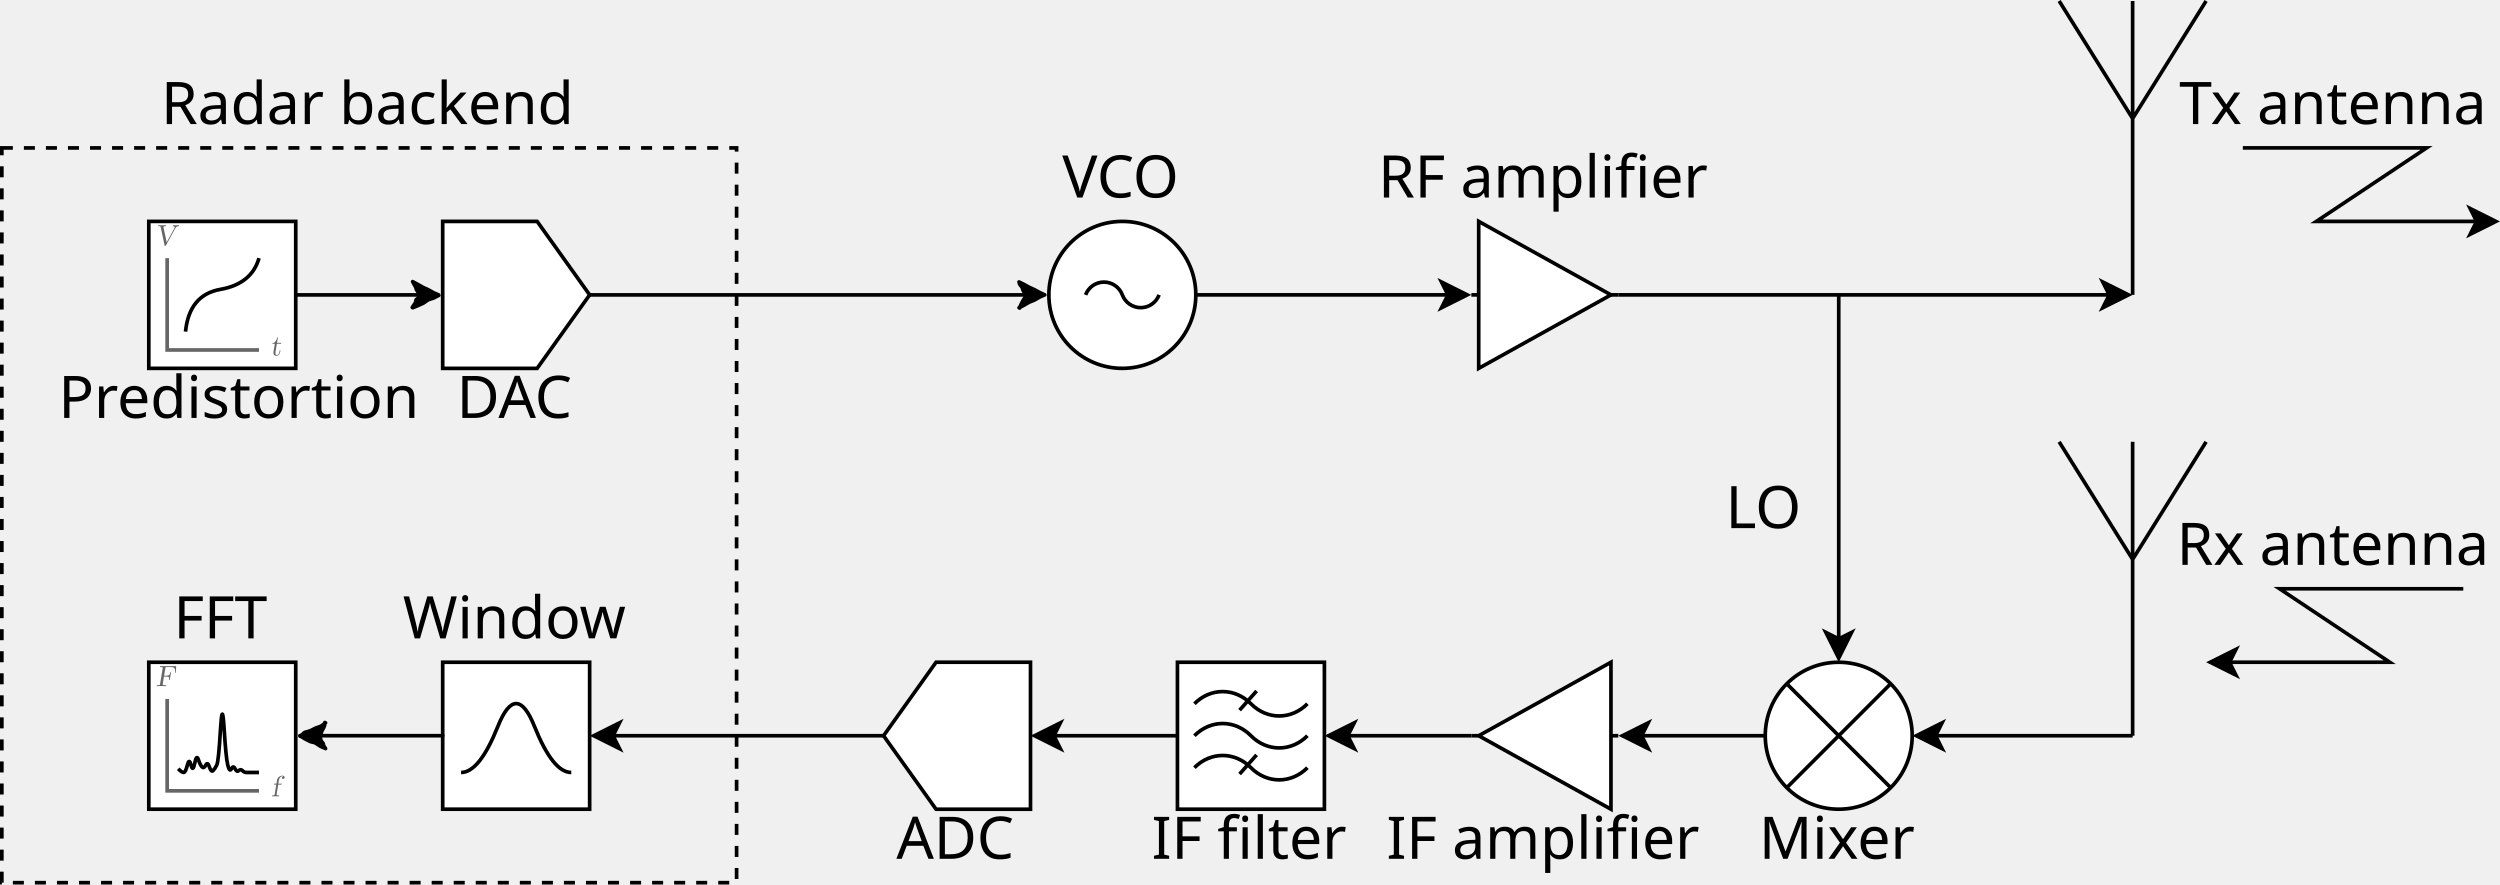
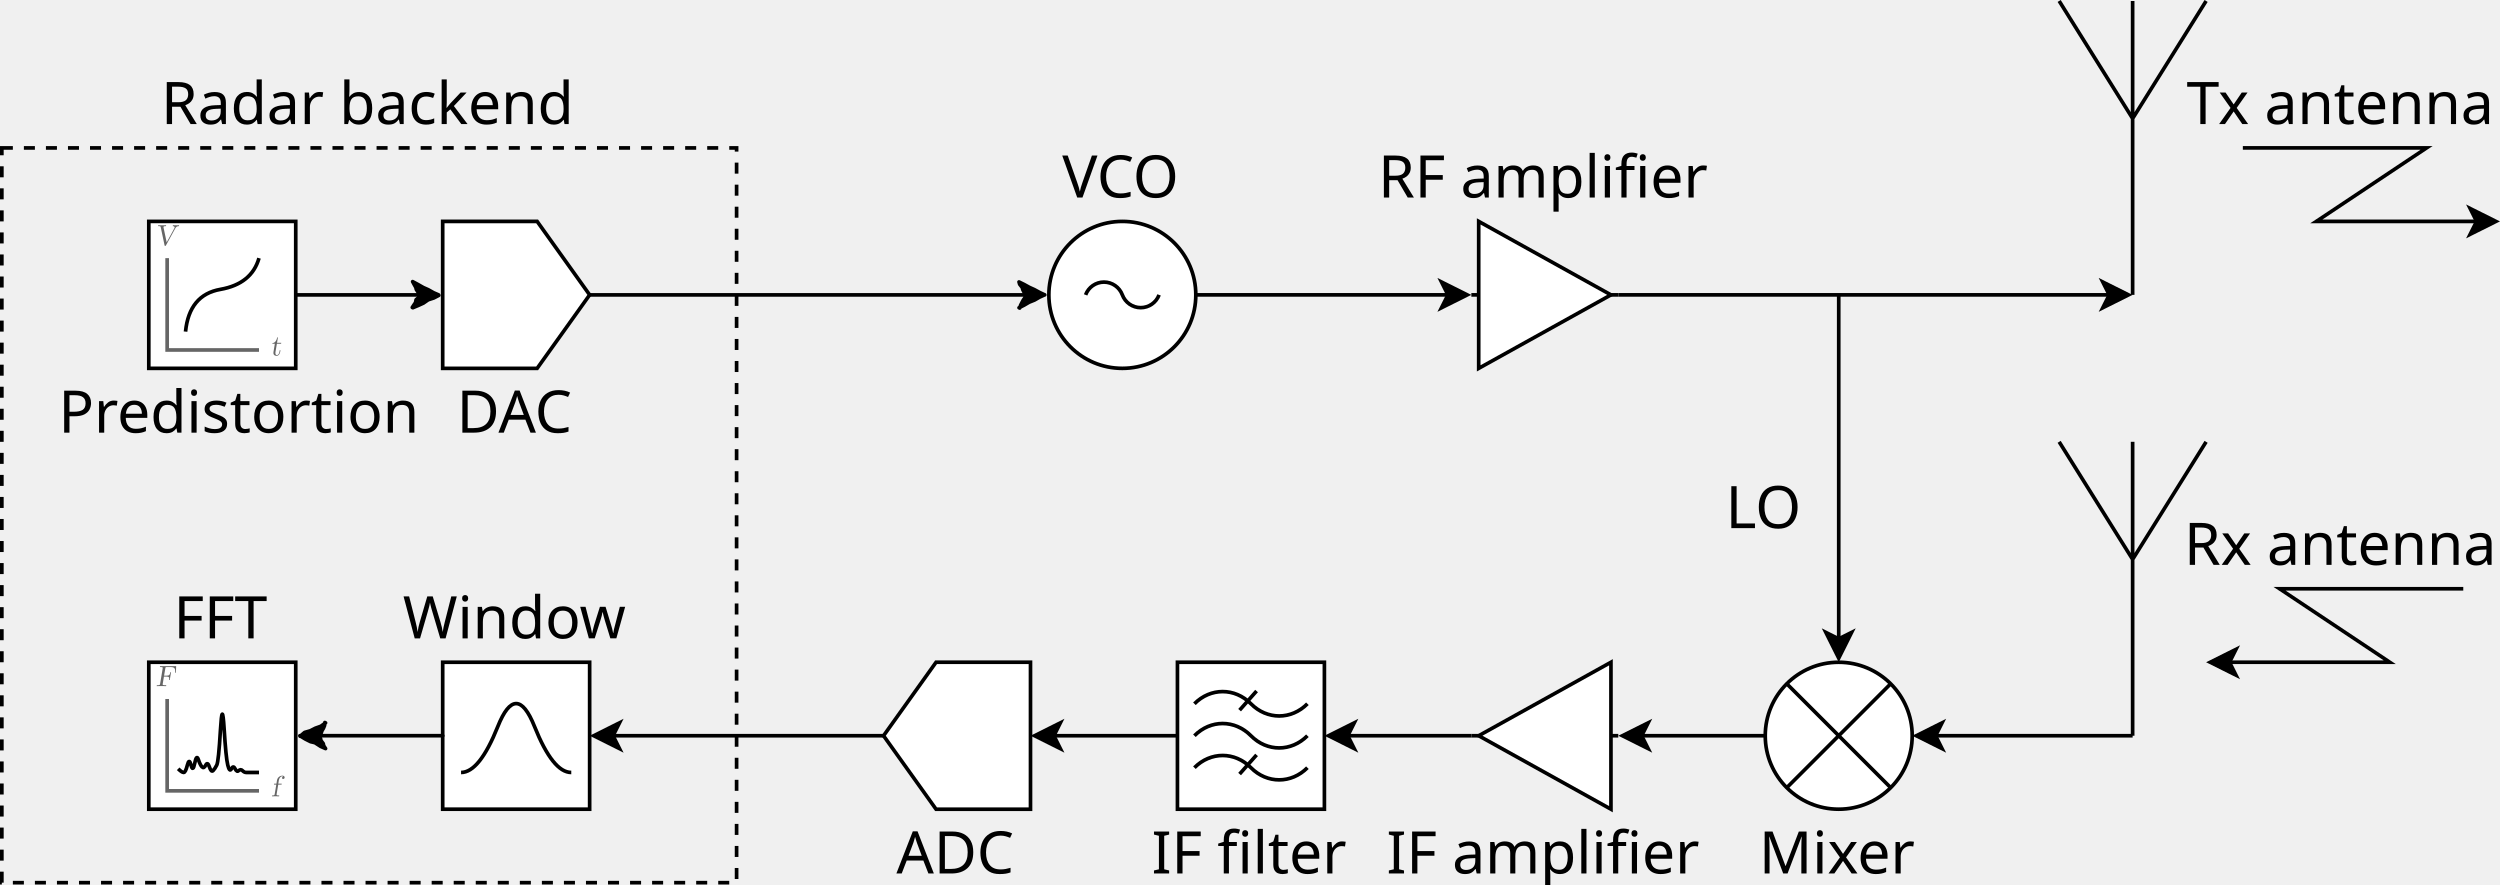
<svg xmlns="http://www.w3.org/2000/svg" width="680.498" height="240.765" version="1.1" id="svg2">
  <defs id="defs4" />
  <g transform="translate(0.5,0.2649995)" id="g6">
    <circle cx="305" cy="80" pointer-events="none" id="ellipse8" r="20" style="fill:#ffffff;stroke:#000000" />
    <path d="m 295,80 c 0.78,-2.09 2.77,-3.48 5,-3.48 2.23,0 4.22,1.39 5,3.48 0.78,2.09 2.77,3.48 5,3.48 2.23,0 4.22,-1.39 5,-3.48" stroke-miterlimit="10" pointer-events="none" id="path10" style="fill:none;stroke:#000000;stroke-miterlimit:10" />
    <path d="m 402,60 36,20 -36,20 z" stroke-miterlimit="10" pointer-events="none" id="path12" style="fill:#ffffff;stroke:#000000;stroke-miterlimit:10" />
    <path d="m 400,80 2,0 m 36,0 2,0" stroke-miterlimit="10" pointer-events="none" id="path14" style="fill:none;stroke:#000000;stroke-miterlimit:10" />
    <path d="m 560,0 20,32 20,-32 m -20,0 0,80" stroke-miterlimit="10" pointer-events="none" id="path16" style="fill:none;stroke:#000000;stroke-miterlimit:10" />
    <path d="m 440,80 133.63,0" stroke-miterlimit="10" pointer-events="none" id="path18" style="fill:none;stroke:#000000;stroke-miterlimit:10" />
    <path d="m 578.88,80 -7,3.5 1.75,-3.5 -1.75,-3.5 z" stroke-miterlimit="10" pointer-events="none" id="path20" style="fill:#000000;stroke:#000000;stroke-miterlimit:10" />
    <path d="m 325,80 68.63,0" stroke-miterlimit="10" pointer-events="none" id="path22" style="fill:none;stroke:#000000;stroke-miterlimit:10" />
    <path d="m 398.88,80 -7,3.5 1.75,-3.5 -1.75,-3.5 z" stroke-miterlimit="10" pointer-events="none" id="path24" style="fill:#000000;stroke:#000000;stroke-miterlimit:10" />
    <rect x="320" y="180" width="40" height="40" pointer-events="none" id="rect26" style="fill:#ffffff;stroke:#000000" />
    <path d="m 324.62,200 c 4.38,-4.43 11,-4.43 15.38,0 4.38,4.43 11,4.43 15.38,0 m -30.76,-8.7 c 4.38,-4.42 11,-4.42 15.38,0 4.38,4.43 11,4.43 15.38,0 m -30.76,17.4 c 4.38,-4.43 11,-4.43 15.38,0 4.38,4.42 11,4.42 15.38,0 m -18.46,1.73 4.62,-5.21 m -4.62,-12.18 4.62,-5.21" stroke-miterlimit="10" pointer-events="none" id="path28" style="fill:none;stroke:#000000;stroke-miterlimit:10" />
    <circle cx="500" cy="200" pointer-events="none" id="ellipse30" r="20" style="fill:#ffffff;stroke:#000000" />
    <path d="m 485.76,185.76 28.48,28.48 m 0,-28.48 -28.48,28.48" stroke-miterlimit="10" pointer-events="none" id="path32" style="fill:none;stroke:#000000;stroke-miterlimit:10" />
    <path d="m 402,180 36,20 -36,20 z" stroke-miterlimit="10" transform="matrix(-1,0,0,-1,840,400)" pointer-events="none" id="path34" style="fill:#ffffff;stroke:#000000;stroke-miterlimit:10" />
    <path d="m 400,200 2,0 m 36,0 2,0" stroke-miterlimit="10" transform="matrix(-1,0,0,-1,840,400)" pointer-events="none" id="path36" style="fill:none;stroke:#000000;stroke-miterlimit:10" />
    <path d="m 560,120 20,32 20,-32 m -20,0 0,80" stroke-miterlimit="10" pointer-events="none" id="path38" style="fill:none;stroke:#000000;stroke-miterlimit:10" />
    <path d="m 500,80 0,93.63" stroke-miterlimit="10" pointer-events="none" id="path40" style="fill:none;stroke:#000000;stroke-miterlimit:10" />
    <path d="m 500,178.88 -3.5,-7 3.5,1.75 3.5,-1.75 z" stroke-miterlimit="10" pointer-events="none" id="path42" style="fill:#000000;stroke:#000000;stroke-miterlimit:10" />
    <path d="m 580,200 -53.63,0" stroke-miterlimit="10" pointer-events="none" id="path44" style="fill:none;stroke:#000000;stroke-miterlimit:10" />
    <path d="m 521.12,200 7,-3.5 -1.75,3.5 1.75,3.5 z" stroke-miterlimit="10" pointer-events="none" id="path46" style="fill:#000000;stroke:#000000;stroke-miterlimit:10" />
    <path d="m 480,200 -33.63,0" stroke-miterlimit="10" pointer-events="none" id="path48" style="fill:none;stroke:#000000;stroke-miterlimit:10" />
    <path d="m 441.12,200 7,-3.5 -1.75,3.5 1.75,3.5 z" stroke-miterlimit="10" pointer-events="none" id="path50" style="fill:#000000;stroke:#000000;stroke-miterlimit:10" />
    <path d="m 400,200 -33.63,0" stroke-miterlimit="10" pointer-events="none" id="path52" style="fill:none;stroke:#000000;stroke-miterlimit:10" />
    <path d="m 361.12,200 7,-3.5 -1.75,3.5 1.75,3.5 z" stroke-miterlimit="10" pointer-events="none" id="path54" style="fill:#000000;stroke:#000000;stroke-miterlimit:10" />
    <rect x="0" y="40" width="200" height="200" pointer-events="none" id="rect56" style="fill:none;stroke:#000000;stroke-dasharray:3, 3" />
    <path d="m 240,200 -73.63,0" stroke-miterlimit="10" pointer-events="none" id="path58" style="fill:none;stroke:#000000;stroke-miterlimit:10" />
    <path d="m 161.12,200 7,-3.5 -1.75,3.5 1.75,3.5 z" stroke-miterlimit="10" pointer-events="none" id="path60" style="fill:#000000;stroke:#000000;stroke-miterlimit:10" />
    <path d="m 240,180 25.71,0 14.29,20 -14.29,20 -25.71,0 z" stroke-miterlimit="10" transform="matrix(-1,0,0,-1,520,400)" pointer-events="none" id="path62" style="fill:#ffffff;stroke:#000000;stroke-miterlimit:10" />
    <path d="m 320,200 -33.63,0" stroke-miterlimit="10" pointer-events="none" id="path64" style="fill:none;stroke:#000000;stroke-miterlimit:10" />
    <path d="m 281.12,200 7,-3.5 -1.75,3.5 1.75,3.5 z" stroke-miterlimit="10" pointer-events="none" id="path66" style="fill:#000000;stroke:#000000;stroke-miterlimit:10" />
-     <g font-size="16px" id="g68" style="font-size:16px;font-family:LMRoman;text-anchor:middle;fill:#000000">
-       <text x="259.5" y="233.5" id="text70">ADC</text>
+     <g font-size="16px" id="g68" style="font-size:16px;font-family:LMRoman;text-anchor:middle;fill:#000000" transform="translate(0,4)">
+       <text x="259.5" y="233.5" id="text70" style="line-height:0%">ADC</text>
    </g>
-     <g font-size="16px" id="g72" style="font-size:16px;font-family:LMRoman;text-anchor:middle;fill:#000000">
-       <text x="339.5" y="233.5" id="text74">IF filter</text>
+     <g font-size="16px" id="g72" style="font-size:16px;font-family:LMRoman;text-anchor:middle;fill:#000000" transform="translate(0,4)">
+       <text x="339.5" y="233.5" id="text74" style="line-height:0%">IF filter</text>
    </g>
-     <g font-size="16px" id="g76" style="font-size:16px;font-family:LMRoman;text-anchor:middle;fill:#000000">
-       <text x="419.5" y="233.5" id="text78">IF amplifier</text>
+     <g font-size="16px" id="g76" style="font-size:16px;font-family:LMRoman;text-anchor:middle;fill:#000000" transform="translate(0,4)">
+       <text x="419.5" y="233.5" id="text78" style="line-height:0%">IF amplifier</text>
    </g>
-     <g font-size="16px" id="g80" style="font-size:16px;font-family:LMRoman;text-anchor:middle;fill:#000000">
-       <text x="499.5" y="233.5" id="text82">Mixer</text>
+     <g font-size="16px" id="g80" style="font-size:16px;font-family:LMRoman;text-anchor:middle;fill:#000000" transform="translate(0,4)">
+       <text x="499.5" y="233.5" id="text82" style="line-height:0%">Mixer</text>
    </g>
-     <g font-size="16px" id="g84" style="font-size:16px;font-family:LMRoman;text-anchor:middle;fill:#000000">
-       <text x="634.5" y="153.5" id="text86">Rx antenna</text>
+     <g font-size="16px" id="g84" style="font-size:16px;font-family:LMRoman;text-anchor:middle;fill:#000000" transform="translate(2)">
+       <text x="634.5" y="153.5" id="text86" style="line-height:0%">Rx antenna</text>
    </g>
    <g font-size="16px" id="g88" style="font-size:16px;font-family:LMRoman;text-anchor:middle;fill:#000000">
-       <text x="419.5" y="53.5" id="text90">RF amplifier</text>
+       <text x="419.5" y="53.5" id="text90" style="line-height:0%">RF amplifier</text>
    </g>
    <g font-size="16px" id="g92" style="font-size:16px;font-family:LMRoman;text-anchor:middle;fill:#000000">
-       <text x="304.5" y="53.5" id="text94">VCO</text>
+       <text x="304.5" y="53.5" id="text94" style="line-height:0%">VCO</text>
    </g>
    <path d="m 80,80 q 0,0 33.63,0" stroke-miterlimit="10" pointer-events="none" id="path96" style="fill:none;stroke:#000000;stroke-linecap:round;stroke-linejoin:round;stroke-miterlimit:10" />
    <path d="m 118.88,80 0.07,0.13 -1.39,0.72 -1.51,0.49 -1.3,0.9 -1.42,0.65 -1.45,0.61 -0.16,-0.08 0.43,-0.66 0.45,-0.65 0.16,-0.8 0.64,-0.55 0.23,-0.76 0.1,0.05 -0.39,-0.72 -0.51,-0.78 -0.15,-0.6 -0.42,-0.74 -0.38,-0.71 -0.06,-0.11 1.45,0.78 1.46,0.83 1.35,0.6 1.46,0.82 1.34,0.58 z" stroke-miterlimit="10" pointer-events="none" id="path98" style="fill:#000000;stroke:#000000;stroke-linecap:round;stroke-linejoin:round;stroke-miterlimit:10" />
    <rect x="40" y="60" width="40" height="40" pointer-events="none" id="rect100" style="fill:#ffffff;stroke:#000000" />
    <path d="M 70,95 45,95 45,70" stroke-miterlimit="10" pointer-events="none" id="path102" style="fill:none;stroke:#666666;stroke-miterlimit:10" />
    <g font-style="italic" font-size="8px" id="g104" style="font-style:italic;font-size:8px;font-family:LMRoman;text-anchor:middle;fill:#666666">
      <g style="font-style:normal;font-variant:normal;font-weight:normal;font-stretch:normal;font-size:8px;line-height:125%;font-family:'Latin Modern Roman Slanted';-inkscape-font-specification:'Latin Modern Roman Slanted, Normal';text-align:center;writing-mode:lr-tb;text-anchor:middle" id="text106">
        <path d="m 75.769,95.508 0.072,-0.456 -0.2,0 -0.072,0.44 c -0.096,0.592 -0.392,0.896 -0.688,0.896 -0.536,0 -0.408,-0.728 -0.392,-0.864 l 0.376,-2.224 1.144,0 0.04,-0.248 -1.144,0 0.248,-1.472 -0.2,0 c -0.12,0.656 -0.504,1.512 -1.296,1.544 l -0.024,0.176 0.68,0 -0.368,2.208 c -0.168,0.984 0.56,1.08 0.848,1.08 0.568,0 0.888,-0.568 0.976,-1.08 z" style="font-style:normal;font-variant:normal;font-weight:normal;font-stretch:normal;font-size:8px;line-height:125%;font-family:'Latin Modern Roman Slanted';-inkscape-font-specification:'Latin Modern Roman Slanted, Normal';text-align:center;writing-mode:lr-tb;text-anchor:middle" id="path4321" />
      </g>
    </g>
    <g font-style="italic" font-size="8px" id="g108" style="font-style:italic;font-size:8px;font-family:LMRoman;text-anchor:middle;fill:#666666">
      <g style="line-height:125%" id="text110">
        <path d="m 48.212,61.284 0.04,-0.248 c -0.248,0.016 -0.576,0.024 -0.784,0.024 l -0.904,-0.024 -0.04,0.248 c 0.416,0.008 0.544,0.216 0.512,0.4 -0.008,0.064 -0.04,0.112 -0.064,0.16 L 44.868,65.7 44.012,61.66 c -0.032,-0.112 -0.024,-0.144 -0.024,-0.144 0.04,-0.232 0.496,-0.232 0.696,-0.232 l 0.04,-0.248 c -0.296,0.024 -0.848,0.024 -1.152,0.024 l -1.008,-0.024 -0.04,0.248 c 0.52,0 0.672,0 0.728,0.304 l 1.04,4.912 c 0.032,0.152 0.064,0.176 0.168,0.176 0.136,0 0.16,-0.04 0.216,-0.152 l 2.576,-4.704 c 0.16,-0.296 0.416,-0.528 0.96,-0.536 z" style="font-style:normal;font-variant:normal;font-weight:normal;font-stretch:normal;font-size:8px;line-height:125%;font-family:'Latin Modern Roman Slanted';-inkscape-font-specification:'Latin Modern Roman Slanted, Normal';text-align:center;writing-mode:lr-tb;text-anchor:middle" id="path4324" />
      </g>
    </g>
    <path d="M 50,90 Q 51,80 59.5,78.5 68,77 70,70" stroke-miterlimit="10" pointer-events="none" id="path112" style="fill:none;stroke:#000000;stroke-miterlimit:10" />
    <g font-size="16px" id="g114" style="font-size:16px;font-family:LMRoman;text-anchor:middle;fill:#000000">
-       <text x="99.5" y="33.5" id="text116">Radar backend</text>
+       <text x="99.5" y="33.5" id="text116" style="line-height:0%">Radar backend</text>
    </g>
    <path d="m 160,80 q 0,0 118.63,0" stroke-miterlimit="10" pointer-events="none" id="path118" style="fill:none;stroke:#000000;stroke-linecap:round;stroke-linejoin:round;stroke-miterlimit:10" />
    <path d="m 283.88,80 -0.01,-0.02 -1.42,0.65 -1.36,0.78 -1.46,0.59 -1.35,0.79 -1.4,0.71 0.18,0.09 0.24,-0.76 0.35,-0.69 0.37,-0.7 0.45,-0.65 0.16,-0.79 0.14,0.07 -0.51,-0.78 -0.36,-0.71 -0.16,-0.6 -0.69,-0.87 -0.17,-0.61 -0.01,-0.02 1.4,0.69 1.44,0.79 1.35,0.61 1.45,0.79 1.37,0.64 z" stroke-miterlimit="10" pointer-events="none" id="path120" style="fill:#000000;stroke:#000000;stroke-linecap:round;stroke-linejoin:round;stroke-miterlimit:10" />
    <path d="M 120,60 145.71,60 160,80 145.71,100 120,100 Z" stroke-miterlimit="10" pointer-events="none" id="path122" style="fill:#ffffff;stroke:#000000;stroke-miterlimit:10" />
-     <g font-size="16px" id="g124" style="font-size:16px;font-family:LMRoman;text-anchor:middle;fill:#000000">
-       <text x="139.5" y="113.5" id="text126">DAC</text>
+     <g font-size="16px" id="g124" style="font-size:16px;font-family:LMRoman;text-anchor:middle;fill:#000000" transform="translate(0,4)">
+       <text x="139.5" y="113.5" id="text126" style="line-height:0%">DAC</text>
    </g>
-     <g font-size="16px" id="g128" style="font-size:16px;font-family:LMRoman;text-anchor:middle;fill:#000000">
-       <text x="64.5" y="113.5" id="text130">Predistortion</text>
+     <g font-size="16px" id="g128" style="font-size:16px;font-family:LMRoman;text-anchor:middle;fill:#000000" transform="translate(0,4)">
+       <text x="64.5" y="113.5" id="text130" style="line-height:0%">Predistortion</text>
    </g>
    <rect x="40" y="180" width="40" height="40" pointer-events="none" id="rect132" style="fill:#ffffff;stroke:#000000" />
    <path d="m 70,215 -25,0 0,-25" stroke-miterlimit="10" pointer-events="none" id="path134" style="fill:none;stroke:#666666;stroke-miterlimit:10" />
    <g font-style="italic" font-size="8px" id="g136" style="font-style:italic;font-size:8px;font-family:LMRoman;text-anchor:middle;fill:#666666">
      <g style="line-height:125%" id="text138">
        <path d="m 76.977,211.42 c 0.048,-0.296 -0.2,-0.56 -0.624,-0.56 -0.56,0 -1.312,0.424 -1.456,1.272 l -0.152,0.92 -0.632,0 -0.04,0.248 0.632,0 -0.432,2.592 c -0.064,0.36 -0.152,0.36 -0.688,0.36 l -0.04,0.248 0.92,-0.024 c 0.32,0 0.696,0 1.008,0.024 l 0.04,-0.248 -0.168,0 c -0.592,0 -0.592,-0.088 -0.544,-0.376 l 0.432,-2.576 0.912,0 0.04,-0.248 -0.936,0 0.152,-0.928 c 0.12,-0.704 0.568,-1.088 0.92,-1.088 0.024,0 0.144,0 0.256,0.056 -0.104,0.032 -0.264,0.136 -0.296,0.336 -0.032,0.184 0.072,0.344 0.288,0.344 0.232,0 0.376,-0.16 0.408,-0.352 z" style="font-style:normal;font-variant:normal;font-weight:normal;font-stretch:normal;font-size:8px;line-height:125%;font-family:'Latin Modern Roman Slanted';-inkscape-font-specification:'Latin Modern Roman Slanted, Normal';text-align:center;writing-mode:lr-tb;text-anchor:middle" id="path4318" />
      </g>
    </g>
    <path d="m 48,209 q 1,1 1.5,1 0.5,0 1,-2 0.5,-2 1,0 0.5,2 1,-0.5 0.5,-2.5 1,-1 0.5,1.5 1,2 0.5,0.5 1,-0.5 0.5,-1 1,0.5 0.5,1.5 1,1 0.5,-0.5 1,-1.5 0.5,-1 1,-9.5 0.5,-8.5 1,-0.5 0.5,8 1,10 0.5,2 1,1 0.5,-1 1,0 0.5,1 1,0.5 0.5,-0.5 1,0 0.5,0.5 1,0.5 0.5,0 1,0 0.5,0 1,0 0.5,0 1.5,0" stroke-miterlimit="10" pointer-events="none" id="path140" style="fill:none;stroke:#000000;stroke-miterlimit:10" />
    <g font-style="italic" font-size="8px" id="g142" style="font-style:italic;font-size:8px;font-family:LMRoman;text-anchor:middle;fill:#666666">
      <g style="line-height:125%" id="text144">
        <path d="m 47.379,182.86 0.072,-1.8 -4.392,0 -0.04,0.248 0.192,0 c 0.616,0 0.616,0.088 0.568,0.376 l -0.696,4.192 c -0.048,0.288 -0.08,0.376 -0.696,0.376 l -0.192,0 -0.04,0.248 c 0.288,-0.024 0.912,-0.024 1.224,-0.024 0.328,0 1.056,0 1.336,0.024 l 0.04,-0.248 -0.264,0 c -0.76,0 -0.744,-0.104 -0.696,-0.384 l 0.328,-1.968 0.688,0 c 0.768,0 0.808,0.256 0.696,0.936 l 0.2,0 0.352,-2.12 -0.2,0 c -0.112,0.672 -0.24,0.936 -1.008,0.936 l -0.688,0 0.344,-2.024 c 0.04,-0.264 0.064,-0.32 0.44,-0.32 l 0.96,0 c 1.2,0 1.328,0.448 1.272,1.552 l 0.2,0 z" style="font-style:normal;font-variant:normal;font-weight:normal;font-stretch:normal;font-size:8px;line-height:125%;font-family:'Latin Modern Roman Slanted';-inkscape-font-specification:'Latin Modern Roman Slanted, Normal';text-align:center;writing-mode:lr-tb;text-anchor:middle" id="path4315" />
      </g>
    </g>
    <g font-size="16px" id="g146" style="font-size:16px;font-family:LMRoman;text-anchor:middle;fill:#000000">
-       <text x="59.5" y="173.5" id="text148">FFT</text>
+       <text x="59.5" y="173.5" id="text148" style="line-height:0%">FFT</text>
    </g>
    <rect x="120" y="180" width="40" height="40" pointer-events="none" id="rect150" style="fill:#ffffff;stroke:#000000" />
    <path d="m 125,210 q 5,0 10,-12.5 5,-12.5 10,0 5,12.5 10,12.5" stroke-miterlimit="10" pointer-events="none" id="path152" style="fill:none;stroke:#000000;stroke-miterlimit:10" />
    <g font-size="16px" id="g154" style="font-size:16px;font-family:LMRoman;text-anchor:middle;fill:#000000">
-       <text x="139.5" y="173.5" id="text156">Window</text>
+       <text x="139.5" y="173.5" id="text156" style="line-height:0%">Window</text>
    </g>
    <path d="m 86.37,200 q 0,0 33.63,0" stroke-miterlimit="10" pointer-events="none" id="path158" style="fill:none;stroke:#000000;stroke-linecap:round;stroke-linejoin:round;stroke-miterlimit:10" />
    <path d="m 81.12,200 0.07,0.14 1.23,-1.04 1.53,-0.44 1.39,-0.71 1.49,-0.53 1.29,-0.92 -0.2,-0.1 -0.08,0.83 -0.3,0.73 -0.4,0.68 -0.26,0.74 -0.51,0.62 -0.12,-0.06 0.49,0.77 0.12,0.59 0.63,0.84 0.12,0.58 0.51,0.78 0,0 -1.35,-0.6 -1.55,-1 -1.19,-0.28 -1.41,-0.71 -1.5,-0.91 z" stroke-miterlimit="10" pointer-events="none" id="path160" style="fill:#000000;stroke:#000000;stroke-linecap:round;stroke-linejoin:round;stroke-miterlimit:10" />
    <g font-size="16px" id="g162" style="font-size:16px;font-family:LMRoman;text-anchor:middle;fill:#000000">
-       <text x="479.5" y="143.5" id="text164">LO</text>
+       <text x="479.5" y="143.5" id="text164" style="line-height:0%">LO</text>
    </g>
    <path d="m 610,40 50,0 -30,20 43.63,0" stroke-miterlimit="10" pointer-events="none" id="path166" style="fill:none;stroke:#000000;stroke-miterlimit:10" />
    <path d="m 678.88,60 -7,3.5 1.75,-3.5 -1.75,-3.5 z" stroke-miterlimit="10" pointer-events="none" id="path168" style="fill:#000000;stroke:#000000;stroke-miterlimit:10" />
    <path d="m 606.37,180 43.63,0 -30,-20 50,0" stroke-miterlimit="10" pointer-events="none" id="path170" style="fill:none;stroke:#000000;stroke-miterlimit:10" />
    <path d="m 601.12,180 7,-3.5 -1.75,3.5 1.75,3.5 z" stroke-miterlimit="10" pointer-events="none" id="path172" style="fill:#000000;stroke:#000000;stroke-miterlimit:10" />
-     <g font-size="16px" id="g174" style="font-size:16px;font-family:LMRoman;text-anchor:middle;fill:#000000">
-       <text x="634.5" y="33.5" id="text176">Tx antenna</text>
+     <g font-size="16px" id="g174" style="font-size:16px;font-family:LMRoman;text-anchor:middle;fill:#000000" transform="translate(2)">
+       <text x="634.5" y="33.5" id="text176" style="line-height:0%">Tx antenna</text>
    </g>
  </g>
</svg>
